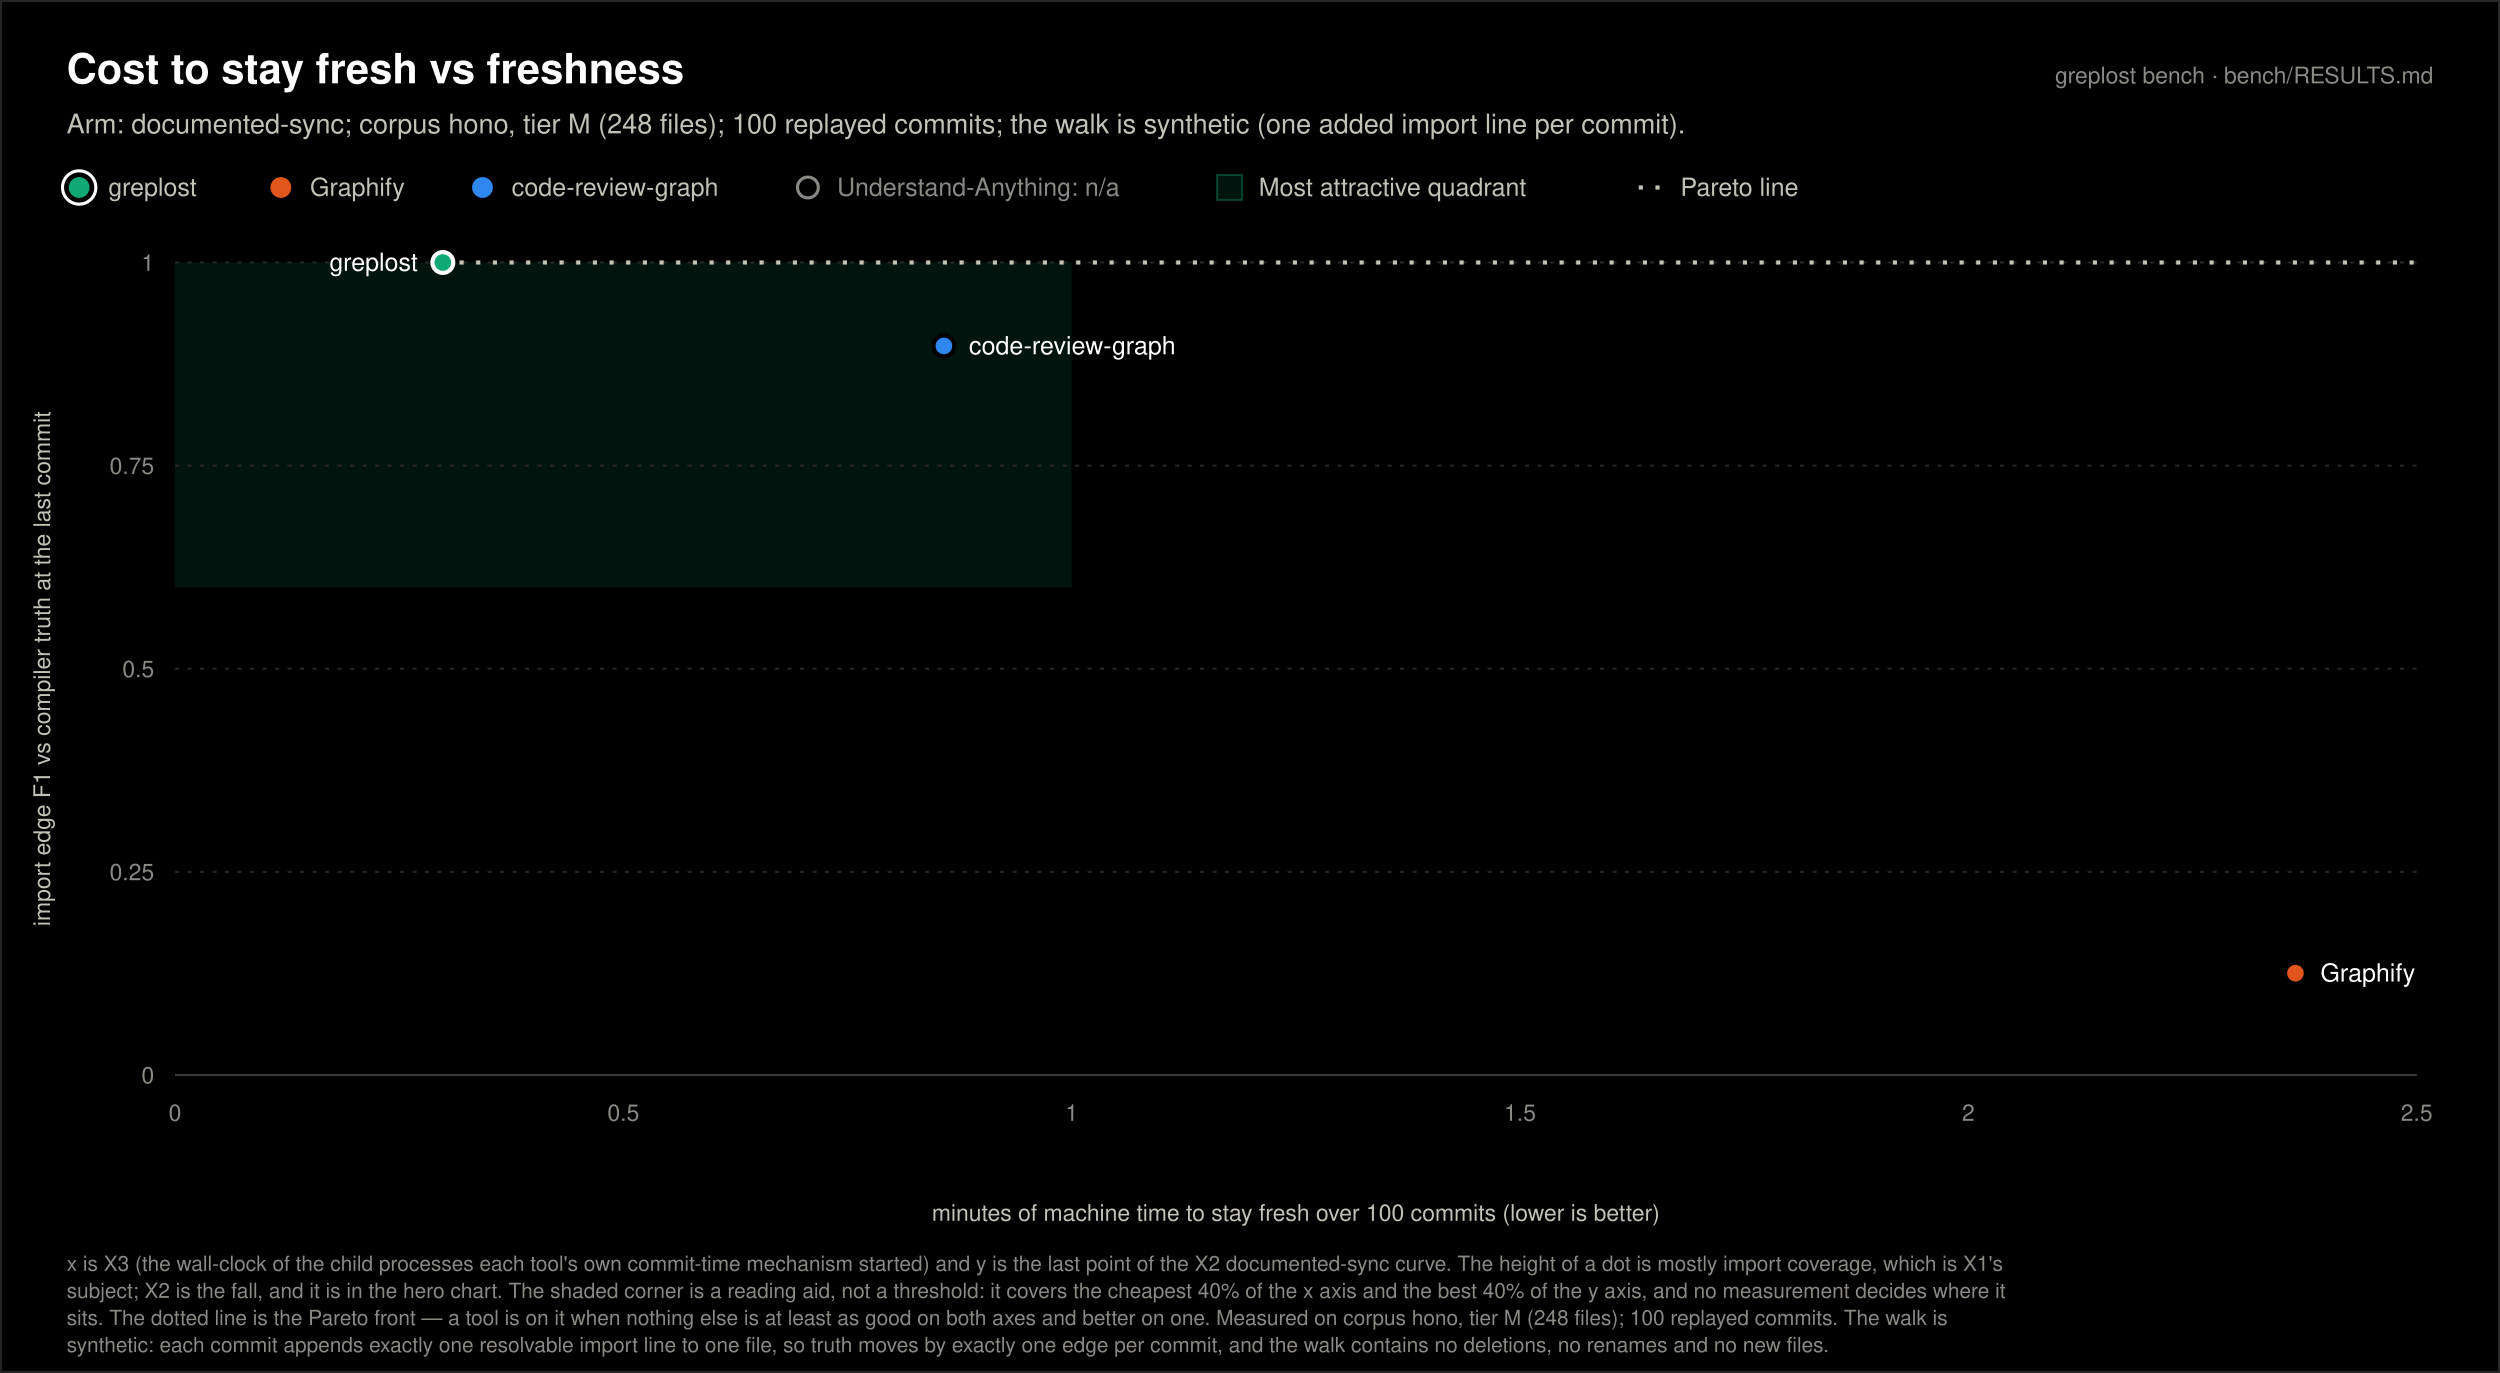
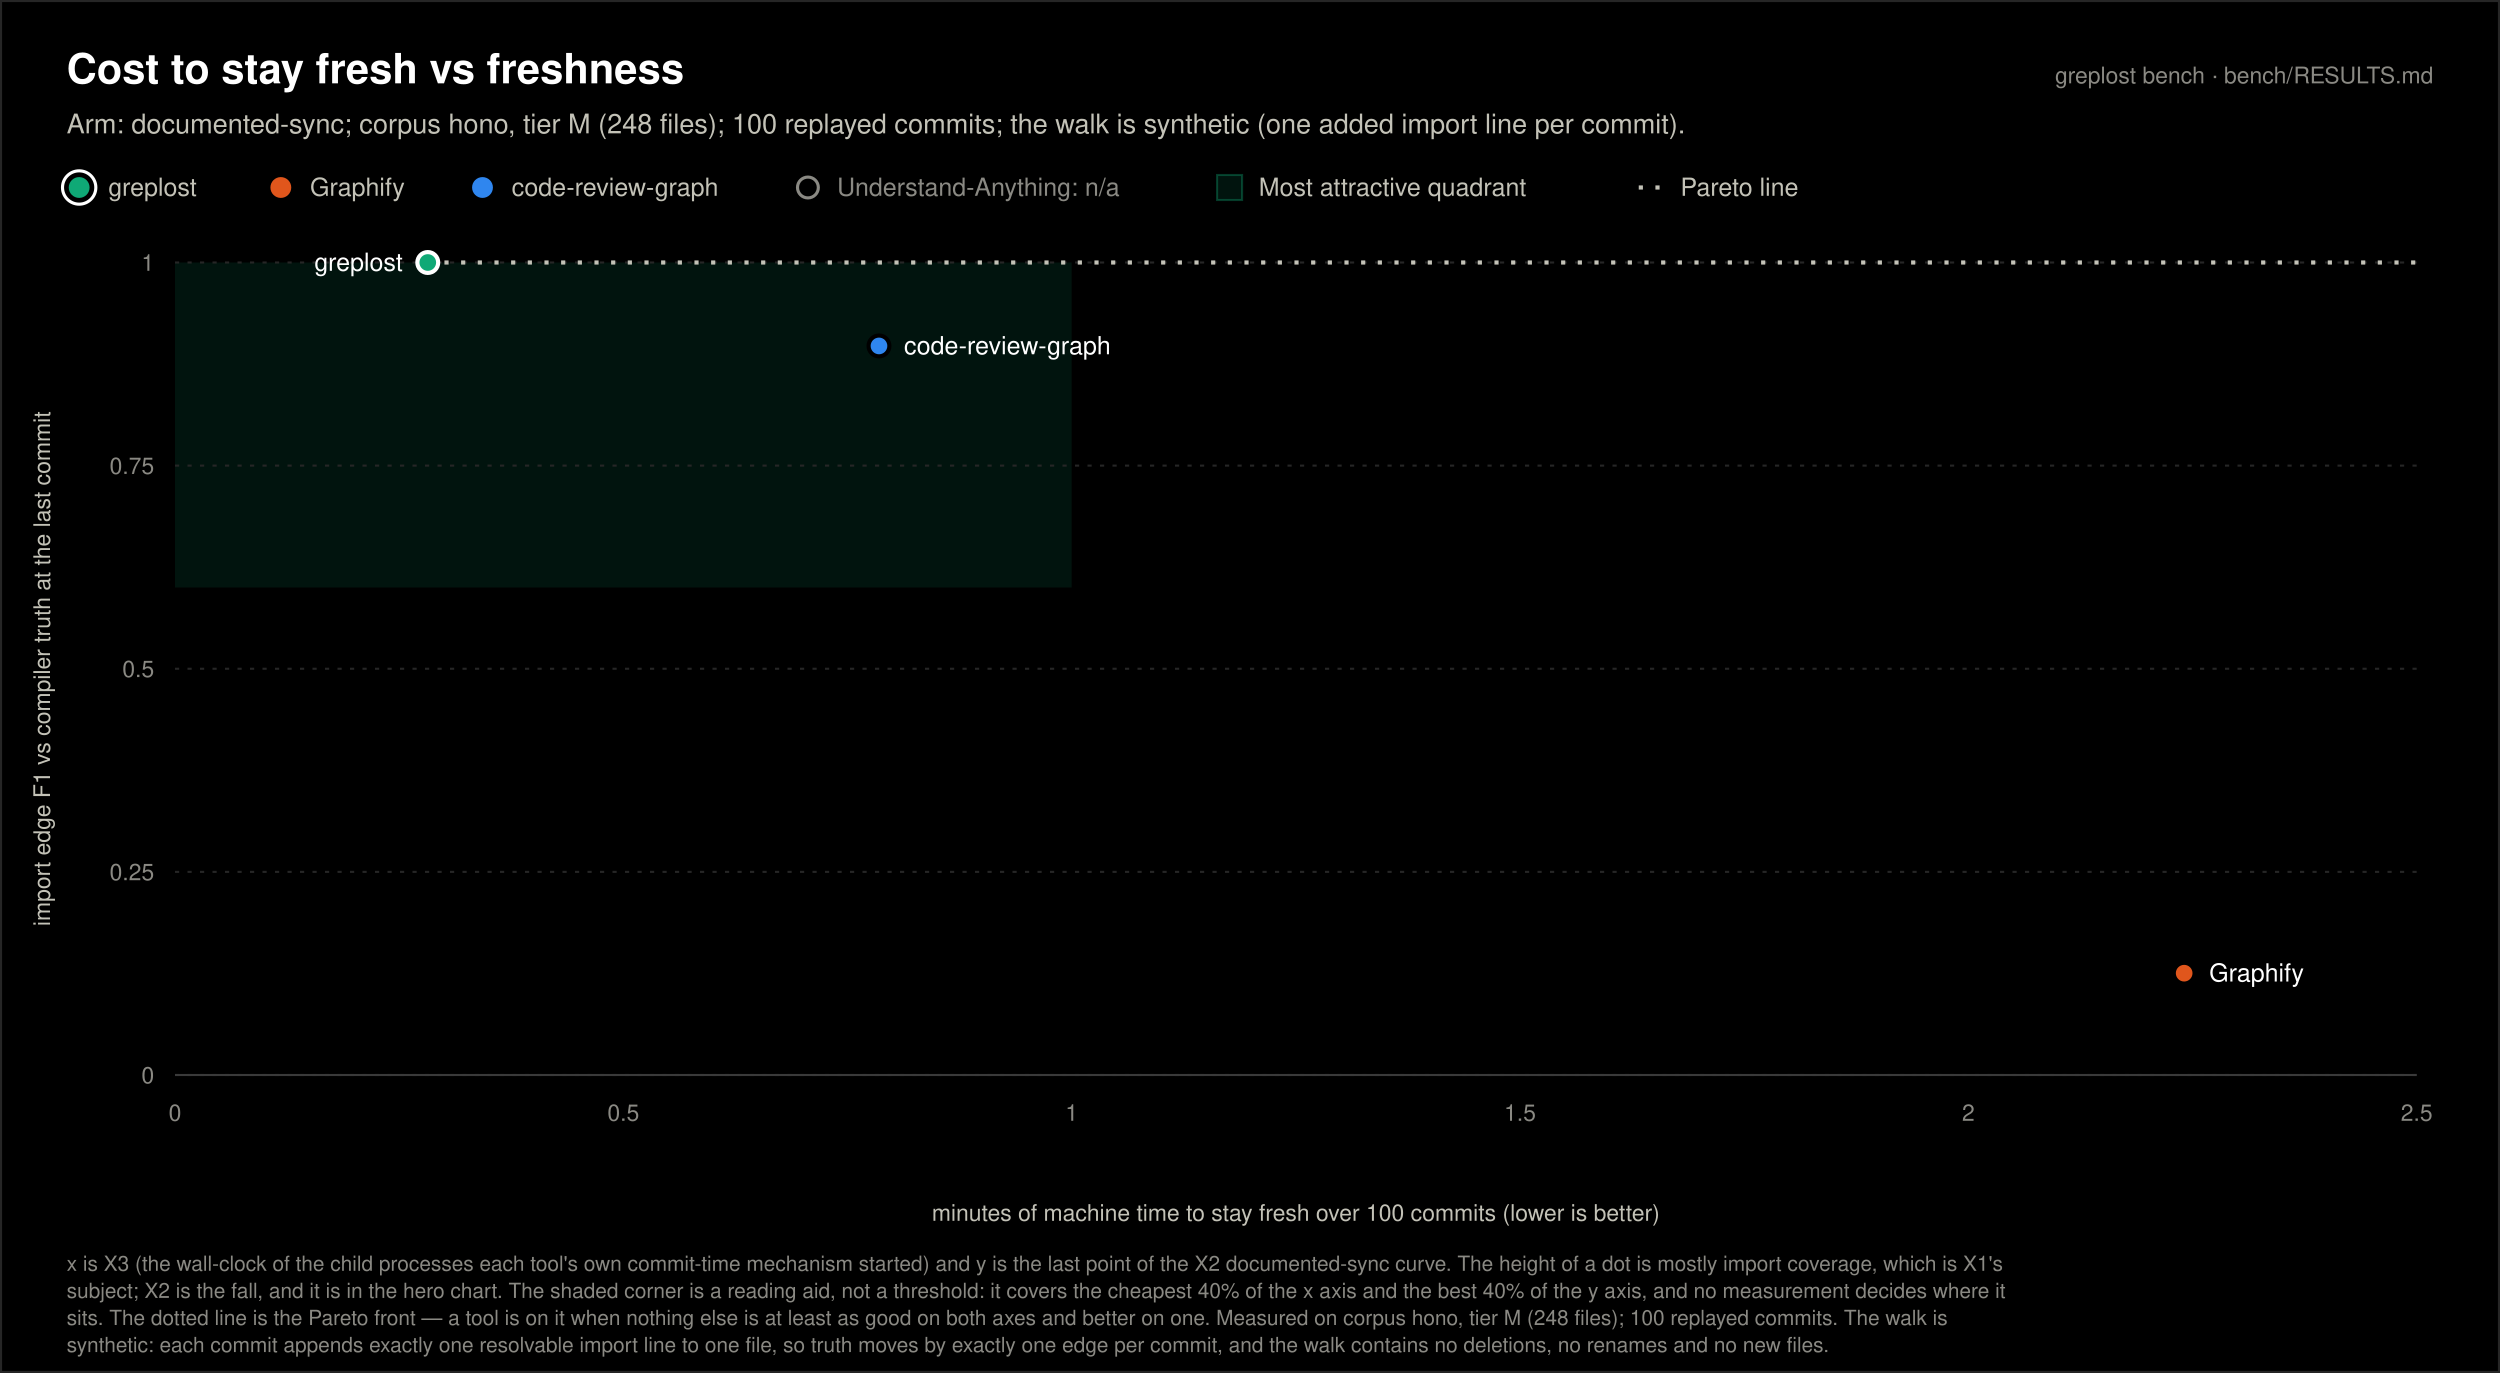
<svg xmlns="http://www.w3.org/2000/svg" width="1200" height="659" viewBox="0 0 1200 659" font-family="system-ui, -apple-system, Segoe UI, Helvetica, Arial, sans-serif" font-size="12">
  <rect x="0" y="0" width="1200" height="659" fill="#000000" />
  <rect x="0.5" y="0.5" width="1199" height="658" fill="none" stroke="#262626" />
  <text x="32" y="40" font-size="20" font-weight="600" fill="#FFFFFF">Cost to stay fresh vs freshness</text>
  <text x="1168" y="40" font-size="11" fill="#8A8983" text-anchor="end">greplost bench · bench/RESULTS.md</text>
  <text x="32" y="64" font-size="13" fill="#C3C2B7">Arm: documented-sync; corpus hono, tier M (248 files); 100 replayed commits; the walk is synthetic (one added import line per commit).</text>
  <circle cx="38" cy="90" r="5" fill="#0fa976" />
  <circle cx="38" cy="90" r="8" fill="none" stroke="#FFFFFF" stroke-width="1.5" />
  <text x="52" y="94" fill="#C3C2B7" font-size="12">greplost</text>
  <circle cx="134.8" cy="90" r="5" fill="#e0561c" />
  <text x="148.8" y="94" fill="#C3C2B7" font-size="12">Graphify</text>
  <circle cx="231.6" cy="90" r="5" fill="#2f86ef" />
  <text x="245.6" y="94" fill="#C3C2B7" font-size="12">code-review-graph</text>
  <circle cx="387.8" cy="90" r="5" fill="none" stroke="#8A8983" stroke-width="1.5" />
  <text x="401.8" y="94" fill="#8A8983" font-size="12">Understand-Anything: n/a</text>
  <rect x="584.2" y="84" width="12" height="12" fill="#0fa976" fill-opacity="0.12" stroke="#0fa976" stroke-opacity="0.35" />
  <text x="604.2" y="94" fill="#C3C2B7" font-size="12">Most attractive quadrant</text>
  <line x1="786.6" y1="90" x2="800.6" y2="90" stroke="#C3C2B7" stroke-width="2" stroke-dasharray="2 6" />
  <text x="806.6" y="94" fill="#C3C2B7" font-size="12">Pareto line</text>
  <rect x="84" y="126" width="430.4" height="156" fill="#0fa976" fill-opacity="0.12" />
  <line x1="84" y1="516" x2="1160" y2="516" stroke="#262626" stroke-dasharray="2 4" />
  <text x="74" y="520" fill="#8A8983" font-size="11" text-anchor="end">0</text>
  <line x1="84" y1="418.5" x2="1160" y2="418.5" stroke="#262626" stroke-dasharray="2 4" />
  <text x="74" y="422.5" fill="#8A8983" font-size="11" text-anchor="end">0.25</text>
  <line x1="84" y1="321" x2="1160" y2="321" stroke="#262626" stroke-dasharray="2 4" />
  <text x="74" y="325" fill="#8A8983" font-size="11" text-anchor="end">0.5</text>
  <line x1="84" y1="223.5" x2="1160" y2="223.5" stroke="#262626" stroke-dasharray="2 4" />
  <text x="74" y="227.5" fill="#8A8983" font-size="11" text-anchor="end">0.75</text>
  <line x1="84" y1="126" x2="1160" y2="126" stroke="#262626" stroke-dasharray="2 4" />
  <text x="74" y="130" fill="#8A8983" font-size="11" text-anchor="end">1</text>
  <line x1="84" y1="516" x2="1160" y2="516" stroke="#3A3A3A" />
  <text x="84" y="538" fill="#8A8983" font-size="11" text-anchor="middle">0</text>
  <text x="299.2" y="538" fill="#8A8983" font-size="11" text-anchor="middle">0.5</text>
  <text x="514.4" y="538" fill="#8A8983" font-size="11" text-anchor="middle">1</text>
  <text x="729.6" y="538" fill="#8A8983" font-size="11" text-anchor="middle">1.5</text>
  <text x="944.8" y="538" fill="#8A8983" font-size="11" text-anchor="middle">2</text>
  <text x="1160" y="538" fill="#8A8983" font-size="11" text-anchor="middle">2.5</text>
  <text x="24" y="321" fill="#C3C2B7" font-size="11" text-anchor="middle" transform="rotate(-90 24 321)">import edge F1 vs compiler truth at the last commit</text>
  <text x="622" y="586" fill="#C3C2B7" font-size="11" text-anchor="middle">minutes of machine time to stay fresh over 100 commits (lower is better)</text>
  <text x="32" y="610" fill="#8A8983" font-size="10">x is X3 (the wall-clock of the child processes each tool's own commit-time mechanism started) and y is the last point of the X2 documented-sync curve. The height of a dot is mostly import coverage, which is X1's</text>
  <text x="32" y="623" fill="#8A8983" font-size="10">subject; X2 is the fall, and it is in the hero chart. The shaded corner is a reading aid, not a threshold: it covers the cheapest 40% of the x axis and the best 40% of the y axis, and no measurement decides where it</text>
  <text x="32" y="636" fill="#8A8983" font-size="10">sits. The dotted line is the Pareto front — a tool is on it when nothing else is at least as good on both axes and better on one. Measured on corpus hono, tier M (248 files); 100 replayed commits. The walk is</text>
  <text x="32" y="649" fill="#8A8983" font-size="10">synthetic: each commit appends exactly one resolvable import line to one file, so truth moves by exactly one edge per commit, and the walk contains no deletions, no renames and no new files.</text>
-   <polyline points="212.56,126 212.56,126 1160,126" fill="none" stroke="#C3C2B7" stroke-width="2" stroke-dasharray="2 6" />
-   <circle cx="212.56" cy="126" r="5" fill="#0fa976" stroke="#FFFFFF" stroke-width="2" />
-   <circle cx="1101.81" cy="467.13" r="5" fill="#e0561c" stroke="#000000" stroke-width="2" />
-   <circle cx="453.07" cy="166.05" r="5" fill="#2f86ef" stroke="#000000" stroke-width="2" />
-   <text x="200.56" y="130" fill="#FFFFFF" font-size="12" text-anchor="end">greplost</text>
-   <text x="1113.81" y="471.13" fill="#FFFFFF" font-size="12" text-anchor="start">Graphify</text>
-   <text x="465.07" y="170.05" fill="#FFFFFF" font-size="12" text-anchor="start">code-review-graph</text>
+   <polyline points="205.33,126 205.33,126 1160,126" fill="none" stroke="#C3C2B7" stroke-width="2" stroke-dasharray="2 6" />
+   <circle cx="205.33" cy="126" r="5" fill="#0fa976" stroke="#FFFFFF" stroke-width="2" />
+   <circle cx="1048.4" cy="467.13" r="5" fill="#e0561c" stroke="#000000" stroke-width="2" />
+   <circle cx="421.91" cy="166.05" r="5" fill="#2f86ef" stroke="#000000" stroke-width="2" />
+   <text x="193.33" y="130" fill="#FFFFFF" font-size="12" text-anchor="end">greplost</text>
+   <text x="1060.4" y="471.13" fill="#FFFFFF" font-size="12" text-anchor="start">Graphify</text>
+   <text x="433.91" y="170.05" fill="#FFFFFF" font-size="12" text-anchor="start">code-review-graph</text>
</svg>
